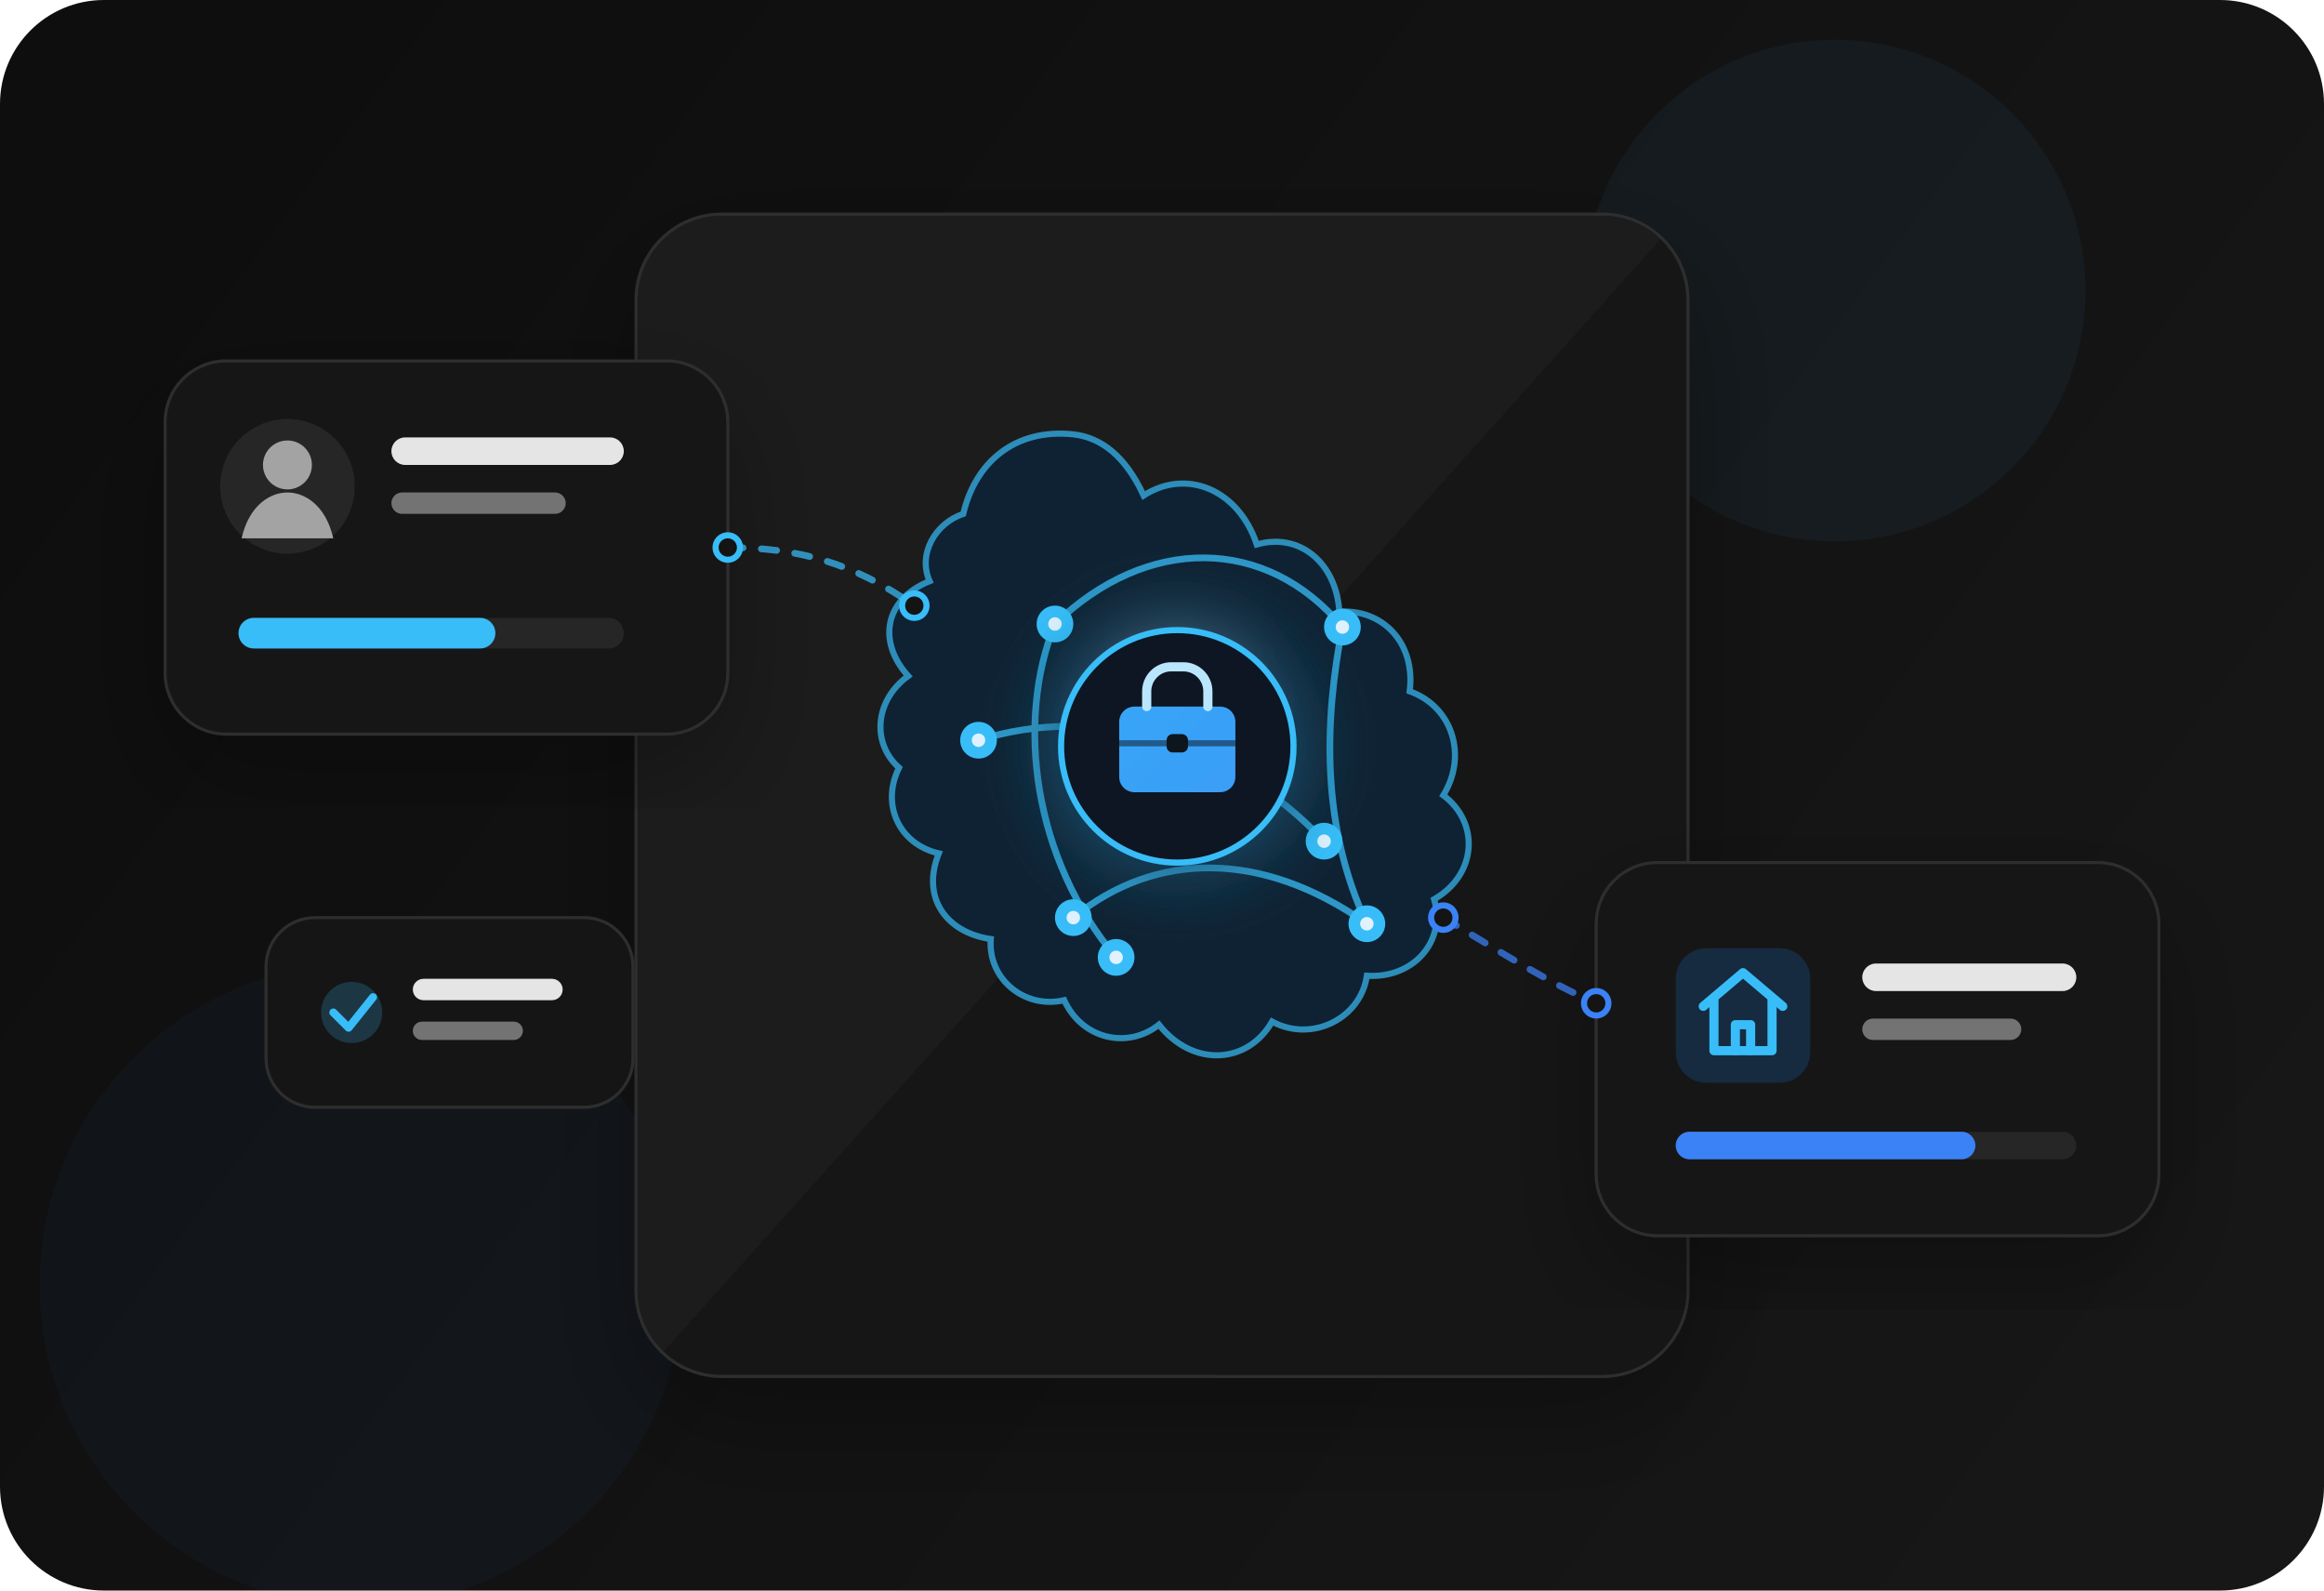
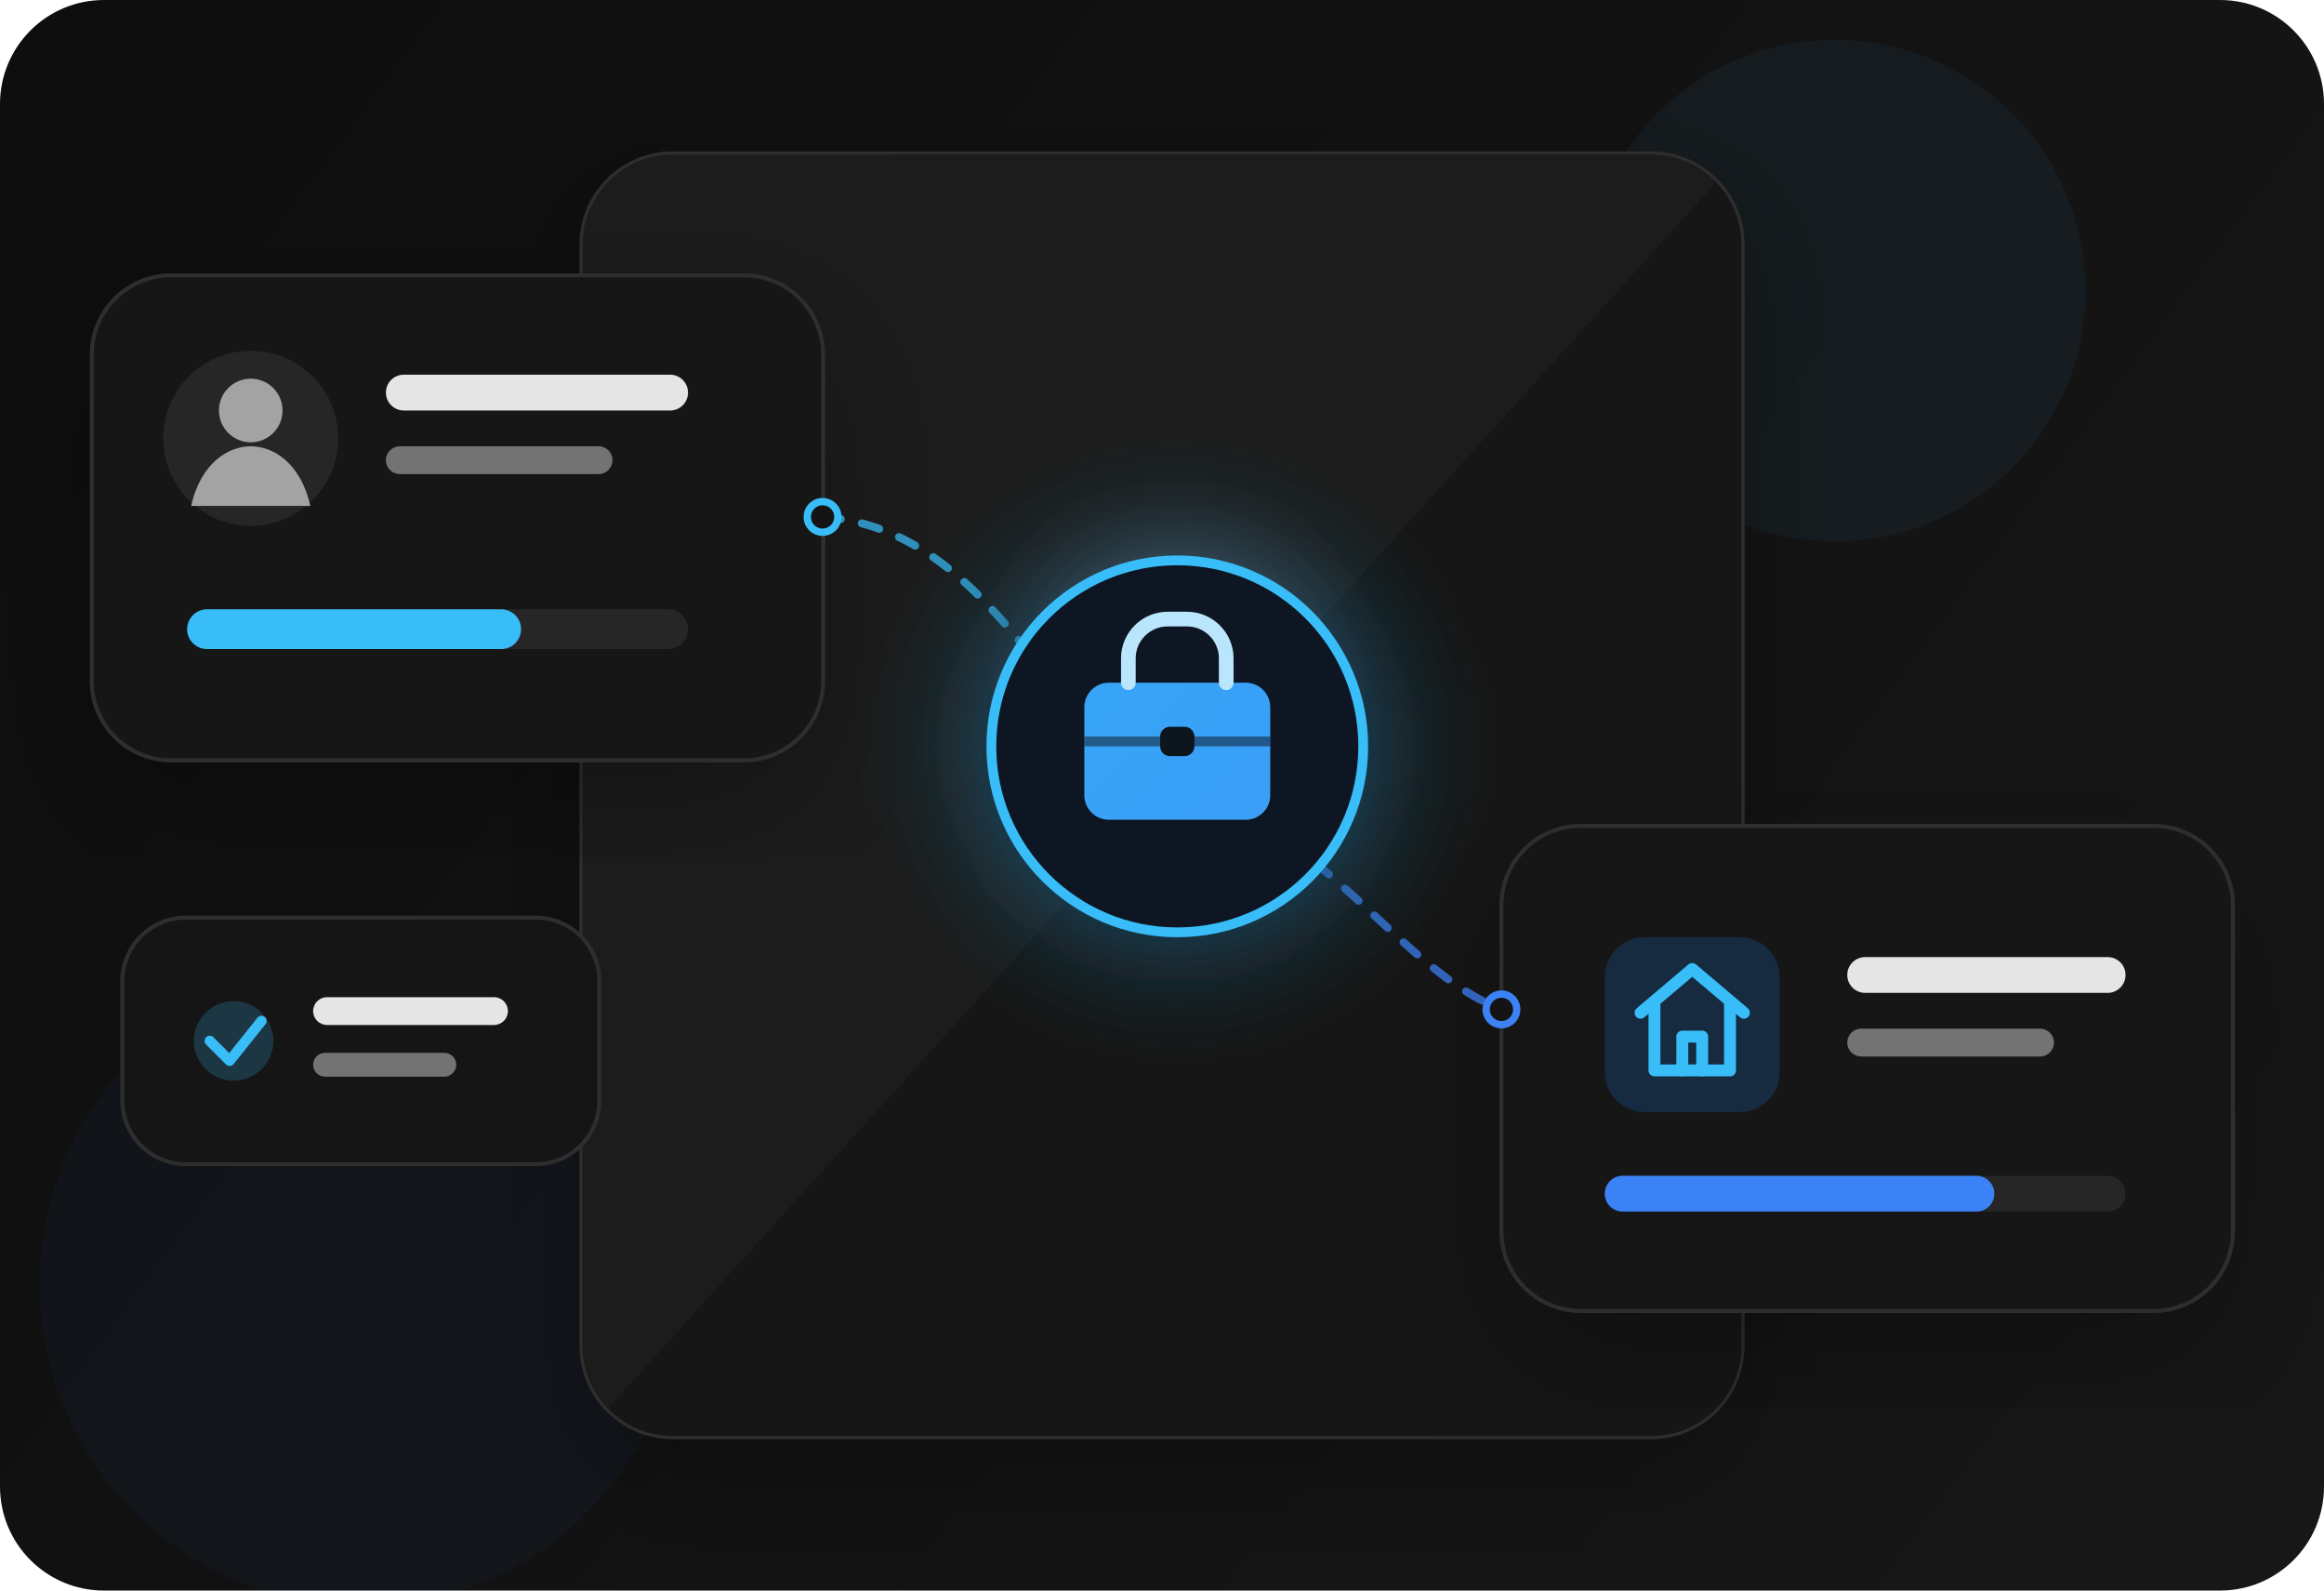
<svg xmlns="http://www.w3.org/2000/svg" width="760" height="520" viewBox="0 0 760 520" fill="none">
  <defs>
    <linearGradient id="bg" x1="70" y1="30" x2="690" y2="490" gradientUnits="userSpaceOnUse">
      <stop stop-color="#0E0E0E" />
      <stop offset="1" stop-color="#171717" />
    </linearGradient>
    <linearGradient id="accent" x1="250" y1="125" x2="530" y2="390" gradientUnits="userSpaceOnUse">
      <stop stop-color="#38BDF8" />
      <stop offset="1" stop-color="#3B82F6" />
    </linearGradient>
    <linearGradient id="card" x1="0" y1="0" x2="1" y2="1">
      <stop stop-color="#1F1F1F" />
      <stop offset="1" stop-color="#141414" />
    </linearGradient>
    <filter id="shadow" x="-20%" y="-20%" width="140%" height="140%">
      <feDropShadow dx="0" dy="14" stdDeviation="18" flood-color="#000000" flood-opacity=".28" />
    </filter>
    <filter id="glow" x="-80%" y="-80%" width="260%" height="260%">
      <feGaussianBlur stdDeviation="12" result="blur" />
      <feMerge>
        <feMergeNode in="blur" />
        <feMergeNode in="SourceGraphic" />
      </feMerge>
    </filter>
  </defs>
  <style>
    @media (prefers-reduced-motion: no-preference) {
      .vv-lock-glow { animation: vv-glow 3s ease-in-out infinite; transform-box: fill-box; transform-origin: center; }
      @keyframes vv-glow {
        0%, 100% { transform: scale(1); opacity: 1; }
        50% { transform: scale(1.07); opacity: .85; }
      }
- 
-       .vv-node { animation: vv-node-pulse 2.4s ease-in-out infinite; }
-       @keyframes vv-node-pulse {
-         0%, 100% { opacity: .45; }
-         50% { opacity: 1; }
-       }
-       .vv-node:nth-child(1) { animation-delay: 0s; }
-       .vv-node:nth-child(2) { animation-delay: .25s; }
-       .vv-node:nth-child(3) { animation-delay: .5s; }
-       .vv-node:nth-child(4) { animation-delay: .75s; }
-       .vv-node:nth-child(5) { animation-delay: 1s; }
-       .vv-node:nth-child(6) { animation-delay: 1.25s; }
-       .vv-node:nth-child(7) { animation-delay: 1.5s; }

      .vv-float-a, .vv-float-b { animation: vv-float 5s ease-in-out infinite; }
      .vv-float-b { animation-delay: 1.6s; }
      @keyframes vv-float {
        0%, 100% { transform: translateY(0); }
        50% { transform: translateY(-8px); }
      }

      /* Цей блок уже має статичний transform="translate(87 300)" —
         анімація transform НЕ додається до нього, а замінює його повністю,
         тож базовий зсув треба "запекти" прямо в keyframes, інакше блок
         стрибає у (0,0). */
      .vv-float-c { animation: vv-float-c 5s ease-in-out infinite; animation-delay: .8s; }
      @keyframes vv-float-c {
        0%, 100% { transform: translate(87px, 300px); }
        50% { transform: translate(87px, 292px); }
      }

      .vv-dash { animation: vv-dash 2.5s linear infinite; }
      @keyframes vv-dash {
        to { stroke-dashoffset: -22; }
      }

      .vv-bar-a { animation: vv-bar-fill-a 3.2s ease-in-out infinite; }
      @keyframes vv-bar-fill-a {
        0% { width: 0px; }
        70%, 100% { width: 126px; }
      }
      .vv-bar-b { animation: vv-bar-fill-b 3.2s ease-in-out infinite; animation-delay: .4s; }
      @keyframes vv-bar-fill-b {
        0% { width: 0px; }
        70%, 100% { width: 131px; }
      }
    }
  </style>
  <rect width="760" height="520" rx="34" fill="url(#bg)" />
  <circle cx="600" cy="95" r="82" fill="#38BDF8" opacity=".05" />
  <circle cx="118" cy="420" r="105" fill="#3B82F6" opacity=".04" />
  <g filter="url(#shadow)">
-     <rect x="208" y="70" width="344" height="380" rx="28" fill="url(#card)" stroke="#2E2E2E" />
+     <rect x="190" y="50" width="380" height="420" rx="30" fill="url(#card)" stroke="#2E2E2E" />
  </g>
-   <path d="M351 142 C332 140 319 151 315 168 C306 171 300 181 304 190 C289 196 287 210 297 221 C286 229 285 243 294 251 C288 263 294 276 307 279 C301 294 310 305 324 307 C323 320 335 330 348 327 C354 340 369 343 379 335 C390 349 408 348 416 334 C429 341 445 333 447 319 C462 320 473 308 469 294 C483 286 484 269 472 260 C480 247 475 231 461 226 C463 210 452 199 438 200 C437 184 425 174 411 178 C405 160 388 153 374 162 C368 149 360 143 351 142Z" fill="#0F2233" stroke="#38BDF8" stroke-opacity=".7" stroke-width="2" />
-   <g stroke="#38BDF8" stroke-width="2.2" stroke-linecap="round" opacity=".75">
-     <path d="M345 204 C375 175 414 175 439 205" />
-     <path d="M320 242 C358 230 402 242 433 275" />
-     <path d="M351 300 C378 278 413 278 447 302" />
-     <path d="M345 204 C332 236 338 281 365 313" />
-     <path d="M439 205 C433 236 432 270 447 302" />
+   <g transform="translate(30 90) scale(1.3) translate(-54 -118)">
+     <g filter="url(#shadow)" class="vv-float-a">
+       <rect x="54" y="118" width="184" height="122" rx="20" fill="#171717" stroke="#2E2E2E" />
+       <circle cx="94" cy="159" r="22" fill="#262626" />
+       <circle cx="94" cy="152" r="8" fill="#A3A3A3" />
+       <path d="M79 176C81.5 165 88.5 161 94 161C99.5 161 106.5 165 109 176" fill="#A3A3A3" />
+       <rect x="128" y="143" width="76" height="9" rx="4.5" fill="#E5E5E5" />
+       <rect x="128" y="161" width="57" height="7" rx="3.5" fill="#737373" />
+       <rect x="78" y="202" width="126" height="10" rx="5" fill="#262626" />
+       <rect class="vv-bar-a" x="78" y="202" width="84" height="10" rx="5" fill="#38BDF8" />
+     </g>
  </g>
-   <g fill="#38BDF8">
-     <circle class="vv-node" cx="345" cy="204" r="6" />
-     <circle class="vv-node" cx="439" cy="205" r="6" />
-     <circle class="vv-node" cx="320" cy="242" r="6" />
-     <circle class="vv-node" cx="433" cy="275" r="6" />
-     <circle class="vv-node" cx="351" cy="300" r="6" />
-     <circle class="vv-node" cx="447" cy="302" r="6" />
-     <circle class="vv-node" cx="365" cy="313" r="6" />
-   </g>
-   <g fill="#E0F2FE">
-     <circle class="vv-node" cx="345" cy="204" r="2.2" />
-     <circle class="vv-node" cx="439" cy="205" r="2.2" />
-     <circle class="vv-node" cx="320" cy="242" r="2.2" />
-     <circle class="vv-node" cx="433" cy="275" r="2.2" />
-     <circle class="vv-node" cx="351" cy="300" r="2.2" />
-     <circle class="vv-node" cx="447" cy="302" r="2.2" />
-     <circle class="vv-node" cx="365" cy="313" r="2.2" />
-   </g>
-   <g filter="url(#glow)" class="vv-lock-glow">
-     <circle cx="385" cy="244" r="38" fill="#0C1622" stroke="#38BDF8" stroke-width="2" />
-     <rect x="366" y="231" width="38" height="28" rx="5" fill="url(#accent)" />
-     <path d="M375 231V226C375 221.6 378.6 218 383 218H387C391.4 218 395 221.6 395 226V231" stroke="#BAE6FD" stroke-width="3" stroke-linecap="round" />
-     <path d="M366 243H404" stroke="#0B121C" stroke-width="2" opacity=".5" />
-     <rect x="381.5" y="240" width="7" height="6" rx="2" fill="#0B121C" />
-   </g>
-   <g filter="url(#shadow)" class="vv-float-a">
-     <rect x="54" y="118" width="184" height="122" rx="20" fill="#171717" stroke="#2E2E2E" />
-     <circle cx="94" cy="159" r="22" fill="#262626" />
-     <circle cx="94" cy="152" r="8" fill="#A3A3A3" />
-     <path d="M79 176C81.5 165 88.5 161 94 161C99.5 161 106.5 165 109 176" fill="#A3A3A3" />
-     <rect x="128" y="143" width="76" height="9" rx="4.5" fill="#E5E5E5" />
-     <rect x="128" y="161" width="57" height="7" rx="3.5" fill="#737373" />
-     <rect x="78" y="202" width="126" height="10" rx="5" fill="#262626" />
-     <rect class="vv-bar-a" x="78" y="202" width="84" height="10" rx="5" fill="#38BDF8" />
-   </g>
-   <g filter="url(#shadow)" class="vv-float-b">
-     <rect x="522" y="282" width="184" height="122" rx="20" fill="#171717" stroke="#2E2E2E" />
-     <rect x="548" y="310" width="44" height="44" rx="10" fill="#132A40" />
-     <path d="M557 329L570 318L583 329" stroke="#38BDF8" stroke-width="3" stroke-linecap="round" stroke-linejoin="round" />
-     <path d="M560.5 326.5V343.5H579.5V326.5" stroke="#38BDF8" stroke-width="3" stroke-linecap="round" stroke-linejoin="round" />
-     <path d="M567.5 343.5V335H572.5V343.5" stroke="#38BDF8" stroke-width="3" stroke-linecap="round" stroke-linejoin="round" />
-     <rect x="609" y="315" width="70" height="9" rx="4.5" fill="#E5E5E5" />
-     <rect x="609" y="333" width="52" height="7" rx="3.5" fill="#737373" />
-     <rect x="548" y="370" width="131" height="9" rx="4.5" fill="#262626" />
-     <rect class="vv-bar-b" x="548" y="370" width="98" height="9" rx="4.5" fill="#3B82F6" />
+   <g transform="translate(491 270) scale(1.3) translate(-522 -282)">
+     <g filter="url(#shadow)" class="vv-float-b">
+       <rect x="522" y="282" width="184" height="122" rx="20" fill="#171717" stroke="#2E2E2E" />
+       <rect x="548" y="310" width="44" height="44" rx="10" fill="#132A40" />
+       <path d="M557 329L570 318L583 329" stroke="#38BDF8" stroke-width="3" stroke-linecap="round" stroke-linejoin="round" />
+       <path d="M560.5 326.5V343.5H579.5V326.5" stroke="#38BDF8" stroke-width="3" stroke-linecap="round" stroke-linejoin="round" />
+       <path d="M567.5 343.5V335H572.5V343.5" stroke="#38BDF8" stroke-width="3" stroke-linecap="round" stroke-linejoin="round" />
+       <rect x="609" y="315" width="70" height="9" rx="4.5" fill="#E5E5E5" />
+       <rect x="609" y="333" width="52" height="7" rx="3.5" fill="#737373" />
+       <rect x="548" y="370" width="131" height="9" rx="4.5" fill="#262626" />
+       <rect class="vv-bar-b" x="548" y="370" width="98" height="9" rx="4.5" fill="#3B82F6" />
+     </g>
  </g>
  <g fill="none" stroke-linecap="round">
-     <path class="vv-dash" d="M238 179 C261 179 279 184 299 198" stroke="#38BDF8" stroke-width="2.2" stroke-dasharray="5 6" opacity=".72" />
-     <circle cx="238" cy="179" r="4" fill="#141414" stroke="#38BDF8" stroke-width="2" />
-     <circle cx="299" cy="198" r="4" fill="#141414" stroke="#38BDF8" stroke-width="2" />
-     <path class="vv-dash" d="M472 300 C492 312 506 321 522 328" stroke="#3B82F6" stroke-width="2.2" stroke-dasharray="5 6" opacity=".72" />
-     <circle cx="472" cy="300" r="4" fill="#141414" stroke="#3B82F6" stroke-width="2" />
-     <circle cx="522" cy="328" r="4" fill="#141414" stroke="#3B82F6" stroke-width="2" />
+     <path class="vv-dash" d="M269 169 C298 171 318 190 337 214" stroke="#38BDF8" stroke-width="2.6" stroke-dasharray="6 7" opacity=".72" />
+     <circle cx="269" cy="169" r="5" fill="#141414" stroke="#38BDF8" stroke-width="2.4" />
+     <path class="vv-dash" d="M430 282 C452 300 470 322 491 330" stroke="#3B82F6" stroke-width="2.6" stroke-dasharray="6 7" opacity=".72" />
+     <circle cx="491" cy="330" r="5" fill="#141414" stroke="#3B82F6" stroke-width="2.4" />
  </g>
-   <g transform="translate(87 300)" class="vv-float-c">
-     <rect width="120" height="62" rx="16" fill="#151515" stroke="#2E2E2E" />
-     <circle cx="28" cy="31" r="10" fill="#38BDF8" opacity=".2" />
-     <path d="M22 31L27 36L35 26" stroke="#38BDF8" stroke-width="2.6" stroke-linecap="round" stroke-linejoin="round" />
-     <rect x="48" y="20" width="49" height="7" rx="3.5" fill="#E5E5E5" />
-     <rect x="48" y="34" width="36" height="6" rx="3" fill="#737373" />
+   <g transform="translate(385 244) scale(1.6) translate(-385 -244)">
+     <g filter="url(#glow)" class="vv-lock-glow">
+       <circle cx="385" cy="244" r="38" fill="#0C1622" stroke="#38BDF8" stroke-width="2" />
+       <rect x="366" y="231" width="38" height="28" rx="5" fill="url(#accent)" />
+       <path d="M375 231V226C375 221.6 378.6 218 383 218H387C391.4 218 395 221.6 395 226V231" stroke="#BAE6FD" stroke-width="3" stroke-linecap="round" />
+       <path d="M366 243H404" stroke="#0B121C" stroke-width="2" opacity=".5" />
+       <rect x="381.5" y="240" width="7" height="6" rx="2" fill="#0B121C" />
+     </g>
+   </g>
+   <g transform="translate(40 300) scale(1.3) translate(-87 -300)">
+     <g transform="translate(87 300)" class="vv-float-c">
+       <rect width="120" height="62" rx="16" fill="#151515" stroke="#2E2E2E" />
+       <circle cx="28" cy="31" r="10" fill="#38BDF8" opacity=".2" />
+       <path d="M22 31L27 36L35 26" stroke="#38BDF8" stroke-width="2.6" stroke-linecap="round" stroke-linejoin="round" />
+       <rect x="48" y="20" width="49" height="7" rx="3.5" fill="#E5E5E5" />
+       <rect x="48" y="34" width="36" height="6" rx="3" fill="#737373" />
+     </g>
  </g>
</svg>
